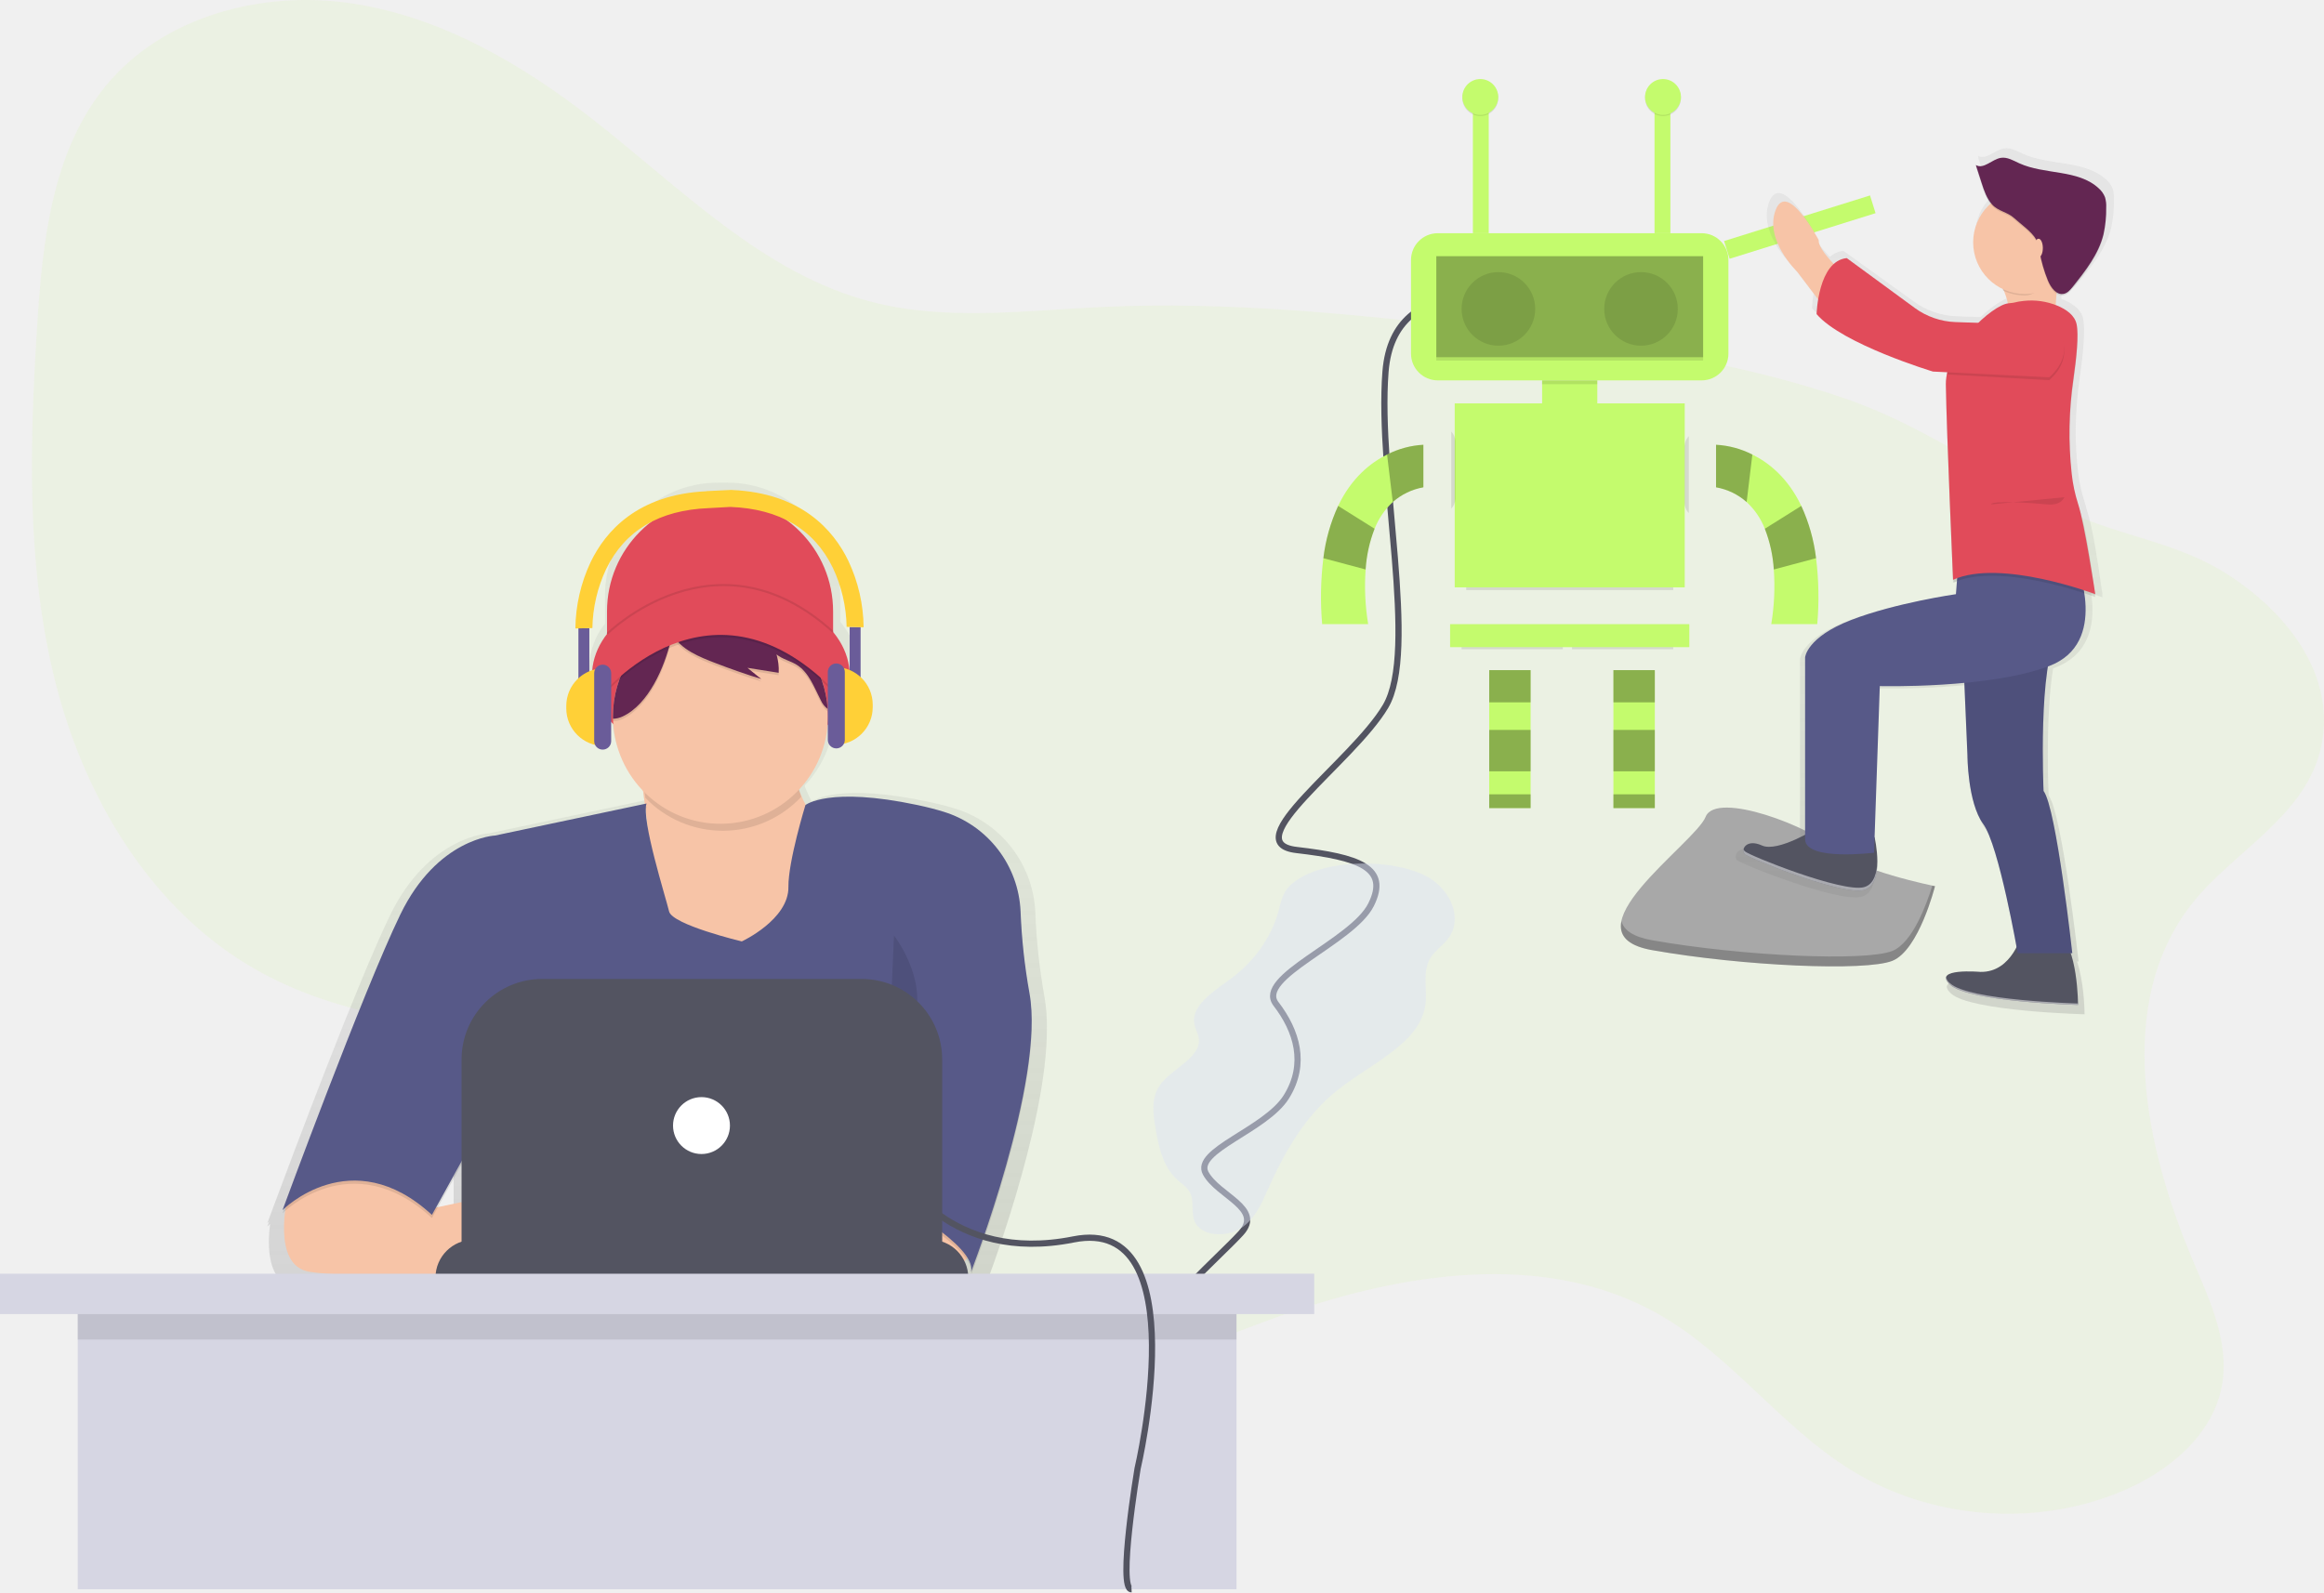
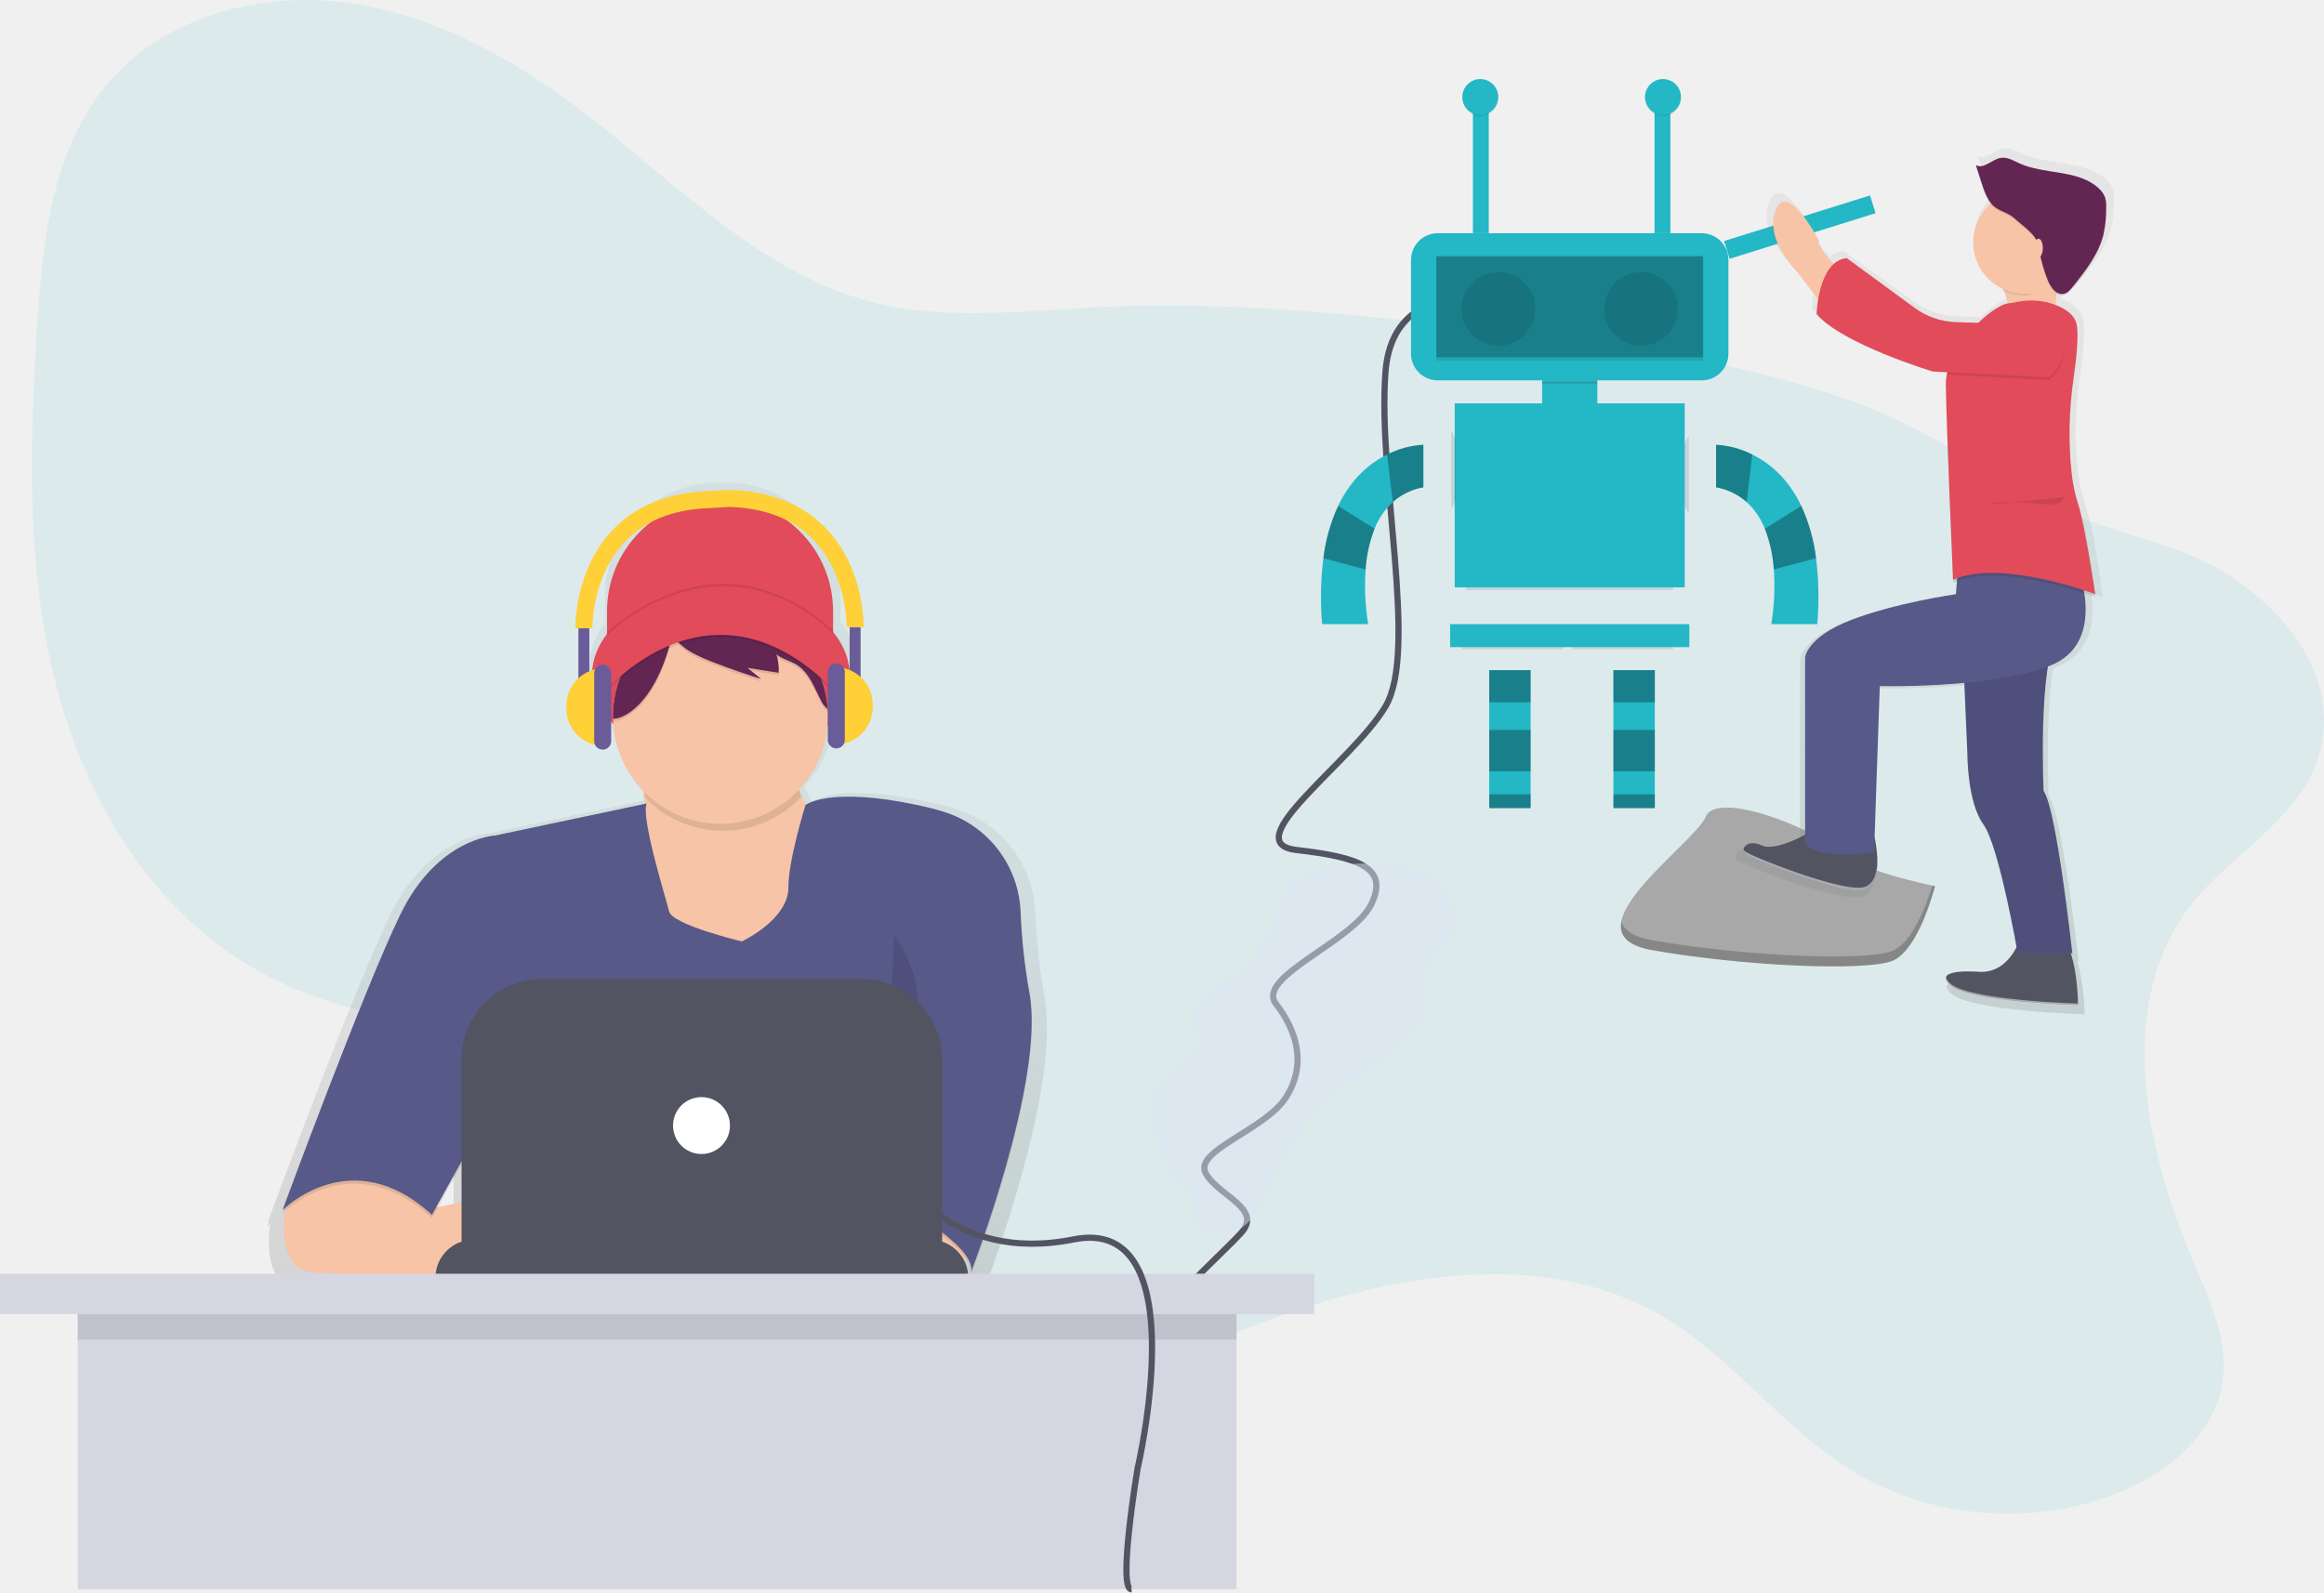
<svg xmlns="http://www.w3.org/2000/svg" xmlns:xlink="http://www.w3.org/1999/xlink" id="afcf7ba7-9a9d-4a96-99b1-c6a86c14369d" data-name="Layer 1" width="1124.677" height="770.768" viewBox="0 0 1124.677 770.768">
  <defs>
    <linearGradient id="f93e83ed-aae3-4939-a31b-02dcc6721011" x1="969.14" y1="556.311" x2="969.14" y2="137.116" gradientUnits="userSpaceOnUse">
      <stop offset="0" stop-color="gray" stop-opacity="0.25" />
      <stop offset="0.535" stop-color="gray" stop-opacity="0.12" />
      <stop offset="1" stop-color="gray" stop-opacity="0.1" />
    </linearGradient>
    <linearGradient id="e0229f75-5a20-4c1d-bfcf-9b57e2e8c95e" x1="355.664" y1="691.671" x2="355.664" y2="298.978" xlink:href="#f93e83ed-aae3-4939-a31b-02dcc6721011" />
  </defs>
-   <path d="M1098.473,502.768c-37.663,47.884-23.031,117.837.902,173.86,8.013,18.757,17.076,38.602,13.695,58.717-4.134,24.598-26.087,42.584-49.137,52.116-42.018,17.377-92.298,13.236-130.906-10.782-33.365-20.756-57.259-54.51-91.193-74.321-56.788-33.154-129.072-20.634-190.736,2.204-43.626,16.157-91.323,37.169-134.672,20.284-30.503-11.881-51.588-40.8-63.076-71.453-5.547-14.8-9.573-30.819-20.165-42.55-6.297-6.974-14.515-11.924-22.933-16.098C333.381,556.63,236.292,577.041,161.627,534.767c-50.426-28.55-82.709-82.406-97.002-138.563S51.996,281.162,55.625,223.328c2.579-41.1,7.206-84.978,33.468-116.699,27.781-33.556,75.458-46.034,118.552-39.656S289.8,96.084,324.165,122.858c42.948,33.462,82.778,75.131,135.509,88.686,35.91,9.231,73.685,4.182,110.722,2.433,61.916-2.923,123.858,3.578,185.433,10.696,58.947,6.815,118.321,14.315,174.477,33.49,39.74,13.57,71.6,38.203,109.125,55.412,24.46,11.218,51.133,14.315,74.292,28.603,28.528,17.6,54.683,48.213,47.373,84.035C1154.147,460.271,1118.463,477.353,1098.473,502.768Z" transform="translate(-37.66167 -65.36599)" fill="#c4fb6d" opacity="0.1" />
+   <path d="M1098.473,502.768c-37.663,47.884-23.031,117.837.902,173.86,8.013,18.757,17.076,38.602,13.695,58.717-4.134,24.598-26.087,42.584-49.137,52.116-42.018,17.377-92.298,13.236-130.906-10.782-33.365-20.756-57.259-54.51-91.193-74.321-56.788-33.154-129.072-20.634-190.736,2.204-43.626,16.157-91.323,37.169-134.672,20.284-30.503-11.881-51.588-40.8-63.076-71.453-5.547-14.8-9.573-30.819-20.165-42.55-6.297-6.974-14.515-11.924-22.933-16.098C333.381,556.63,236.292,577.041,161.627,534.767c-50.426-28.55-82.709-82.406-97.002-138.563S51.996,281.162,55.625,223.328c2.579-41.1,7.206-84.978,33.468-116.699,27.781-33.556,75.458-46.034,118.552-39.656S289.8,96.084,324.165,122.858c42.948,33.462,82.778,75.131,135.509,88.686,35.91,9.231,73.685,4.182,110.722,2.433,61.916-2.923,123.858,3.578,185.433,10.696,58.947,6.815,118.321,14.315,174.477,33.49,39.74,13.57,71.6,38.203,109.125,55.412,24.46,11.218,51.133,14.315,74.292,28.603,28.528,17.6,54.683,48.213,47.373,84.035C1154.147,460.271,1118.463,477.353,1098.473,502.768Z" transform="translate(-37.66167 -65.36599)" fill="#24b7c6" opacity="0.1" />
  <path d="M772.706,212.225s-60.541-17.93-64.541,33.07,16,135,0,162-73.093,66.01-43.047,69.505,45.047,8.495,36.047,26.495-56,35-46,48,15,29,5,45-45,26-39,37,28,17,17,29-42.888,39.296-30.444,39.148" transform="translate(-37.66167 -65.36599)" fill="none" stroke="#535461" stroke-miterlimit="10" stroke-width="3" />
-   <rect x="682.842" y="112.881" width="153.612" height="71.24" rx="12.97" fill="#c4fb6d" />
+   <rect x="682.842" y="112.881" width="153.612" height="71.24" rx="12.97" fill="#24b7c6" />
  <rect x="695.087" y="173.188" width="129.123" height="1.336" opacity="0.1" />
  <rect x="695.087" y="124.012" width="129.123" height="48.978" opacity="0.3" />
  <circle cx="725.141" cy="149.523" r="17.81" opacity="0.1" />
  <circle cx="794.155" cy="149.523" r="17.81" opacity="0.1" />
-   <rect x="746.29" y="184.119" width="26.714" height="15.588" fill="#c4fb6d" />
-   <rect x="703.992" y="195.253" width="111.313" height="89.05" fill="#c4fb6d" />
-   <rect x="701.765" y="302.113" width="115.766" height="11.131" fill="#c4fb6d" />
-   <polygon points="720.689 339.96 720.689 353.317 720.689 373.353 720.689 384.485 720.689 391.164 740.725 391.164 740.725 384.485 740.725 373.353 740.725 353.317 740.725 339.96 740.725 324.376 720.689 324.376 720.689 339.96" fill="#c4fb6d" />
-   <polygon points="780.798 324.376 780.798 339.96 780.798 353.317 780.798 373.353 780.798 384.485 780.798 391.164 800.834 391.164 800.834 384.485 800.834 373.353 800.834 353.317 800.834 339.96 800.834 324.376 780.798 324.376" fill="#c4fb6d" />
-   <path d="M726.492,280.656v20.591a30.119,30.119,0,0,0-14.801,7.135A35.014,35.014,0,0,0,702.88,321.301a65.632,65.632,0,0,0-4.339,19.722,112.766,112.766,0,0,0,1.232,26.458h-22.262a151.971,151.971,0,0,1,.583-31.932,84.744,84.744,0,0,1,7.145-25.308c6.45-13.528,15.623-20.867,23.683-24.853A43.74,43.74,0,0,1,726.492,280.656Z" transform="translate(-37.66167 -65.36599)" fill="#c4fb6d" />
+   <rect x="746.29" y="184.119" width="26.714" height="15.588" fill="#24b7c6" />
+   <rect x="703.992" y="195.253" width="111.313" height="89.05" fill="#24b7c6" />
+   <rect x="701.765" y="302.113" width="115.766" height="11.131" fill="#24b7c6" />
+   <polygon points="720.689 339.96 720.689 353.317 720.689 373.353 720.689 384.485 720.689 391.164 740.725 391.164 740.725 384.485 740.725 373.353 740.725 353.317 740.725 339.96 740.725 324.376 720.689 324.376 720.689 339.96" fill="#24b7c6" />
+   <polygon points="780.798 324.376 780.798 339.96 780.798 353.317 780.798 373.353 780.798 384.485 780.798 391.164 800.834 391.164 800.834 384.485 800.834 373.353 800.834 353.317 800.834 339.96 800.834 324.376 780.798 324.376" fill="#24b7c6" />
+   <path d="M726.492,280.656v20.591a30.119,30.119,0,0,0-14.801,7.135A35.014,35.014,0,0,0,702.88,321.301a65.632,65.632,0,0,0-4.339,19.722,112.766,112.766,0,0,0,1.232,26.458h-22.262a151.971,151.971,0,0,1,.583-31.932,84.744,84.744,0,0,1,7.145-25.308c6.45-13.528,15.623-20.867,23.683-24.853A43.74,43.74,0,0,1,726.492,280.656Z" transform="translate(-37.66167 -65.36599)" fill="#24b7c6" />
  <rect x="720.689" y="324.376" width="20.036" height="15.584" opacity="0.3" />
  <rect x="720.689" y="353.317" width="20.036" height="20.036" opacity="0.3" />
  <rect x="720.689" y="384.485" width="20.036" height="6.679" opacity="0.3" />
  <rect x="780.798" y="324.376" width="20.036" height="15.584" opacity="0.3" />
  <rect x="780.798" y="353.317" width="20.036" height="20.036" opacity="0.3" />
  <rect x="780.798" y="384.485" width="20.036" height="6.679" opacity="0.3" />
  <path d="M726.492,280.656v20.591a30.119,30.119,0,0,0-14.801,7.135l-2.77-22.993A43.74,43.74,0,0,1,726.492,280.656Z" transform="translate(-37.66167 -65.36599)" opacity="0.3" />
  <path d="M702.88,321.301a65.632,65.632,0,0,0-4.339,19.722l-20.448-5.474a84.744,84.744,0,0,1,7.145-25.308Z" transform="translate(-37.66167 -65.36599)" opacity="0.3" />
-   <path d="M868.128,280.656v20.591a30.119,30.119,0,0,1,14.801,7.135,35.014,35.014,0,0,1,8.811,12.92,65.632,65.632,0,0,1,4.339,19.722,112.766,112.766,0,0,1-1.232,26.458h22.262a151.97,151.97,0,0,0-.583-31.932,84.744,84.744,0,0,0-7.145-25.308c-6.45-13.528-15.623-20.867-23.683-24.853A43.74,43.74,0,0,0,868.128,280.656Z" transform="translate(-37.66167 -65.36599)" fill="#c4fb6d" />
+   <path d="M868.128,280.656v20.591a30.119,30.119,0,0,1,14.801,7.135,35.014,35.014,0,0,1,8.811,12.92,65.632,65.632,0,0,1,4.339,19.722,112.766,112.766,0,0,1-1.232,26.458h22.262a151.97,151.97,0,0,0-.583-31.932,84.744,84.744,0,0,0-7.145-25.308c-6.45-13.528-15.623-20.867-23.683-24.853A43.74,43.74,0,0,0,868.128,280.656Z" transform="translate(-37.66167 -65.36599)" fill="#24b7c6" />
  <path d="M868.128,280.656v20.591a30.119,30.119,0,0,1,14.801,7.135l2.77-22.993A43.74,43.74,0,0,0,868.128,280.656Z" transform="translate(-37.66167 -65.36599)" opacity="0.3" />
  <path d="M891.74,321.301a65.632,65.632,0,0,1,4.339,19.722l20.448-5.474a84.744,84.744,0,0,0-7.145-25.308Z" transform="translate(-37.66167 -65.36599)" opacity="0.3" />
  <rect x="746.29" y="184.119" width="26.714" height="1.845" opacity="0.1" />
  <path d="M854.944,276.485V313.768a7.768,7.768,0,0,1-2.07-5.285V281.765A7.755,7.755,0,0,1,854.944,276.485Z" transform="translate(-37.66167 -65.36599)" opacity="0.1" />
  <path d="M742.049,278.944v27.91a7.76,7.76,0,0,1-2.075,4.722V274.221A7.76,7.76,0,0,1,742.049,278.944Z" transform="translate(-37.66167 -65.36599)" opacity="0.1" />
  <rect x="709.559" y="284.305" width="100.18" height="1.319" opacity="0.1" />
  <rect x="707.331" y="313.247" width="48.976" height="1.022" opacity="0.1" />
  <rect x="760.763" y="313.247" width="48.976" height="1.022" opacity="0.1" />
-   <rect x="712.794" y="46.953" width="7.666" height="65.928" fill="#c4fb6d" />
-   <rect x="800.698" y="46.953" width="7.666" height="65.928" fill="#c4fb6d" />
+   <rect x="712.794" y="46.953" width="7.666" height="65.928" fill="#24b7c6" />
+   <rect x="800.698" y="46.953" width="7.666" height="65.928" fill="#24b7c6" />
  <circle cx="716.372" cy="47.464" r="8.688" opacity="0.1" />
-   <circle cx="716.372" cy="46.953" r="8.688" fill="#c4fb6d" />
+   <circle cx="716.372" cy="46.953" r="8.688" fill="#24b7c6" />
  <circle cx="804.787" cy="47.464" r="8.688" opacity="0.1" />
-   <circle cx="804.787" cy="46.953" r="8.688" fill="#c4fb6d" />
+   <circle cx="804.787" cy="46.953" r="8.688" fill="#24b7c6" />
  <path d="M661.667,494.291c-3.418,3.422-4.198,8.123-5.412,12.481-3.467,12.443-11.63,23.922-23.008,32.352-8.334,6.175-19.506,13.013-17.531,22.227.472,2.202,1.72,4.256,2.047,6.477,1.419,9.61-13.272,14.674-18.959,23.083-4.236,6.265-3.104,14.025-1.845,21.161,1.541,8.734,3.405,18.052,10.571,24.482,1.933,1.735,4.238,3.241,5.587,5.333,3.023,4.688.395,10.832,3.143,15.64,3.664,6.41,15.203,6.689,21.899,2.366s9.791-11.428,12.758-18.091c8.02-18.007,17.88-36.074,34.549-49.187,15.982-12.572,39.231-22.326,41.974-40.626,1.176-7.847-1.803-16.446,2.747-23.359,2.15-3.267,5.744-5.688,8.178-8.809,7.251-9.3,1.852-22.753-8.765-29.357C713.569,480.49,675.61,480.329,661.667,494.291Z" transform="translate(-37.66167 -65.36599)" fill="#dee3f3" opacity="0.5" />
-   <rect x="871.666" y="170.795" width="74" height="9" transform="translate(-48.58986 213.6048) rotate(-17.35148)" fill="#c4fb6d" />
+   <rect x="871.666" y="170.795" width="74" height="9" transform="translate(-48.58986 213.6048) rotate(-17.35148)" fill="#24b7c6" />
  <path d="M974.087,494.311s-38.724-7.745-49.05-18.071-56.795-28.397-61.958-15.49-69.703,56.795-25.816,64.54,103.263,10.326,116.171,5.163S974.087,494.311,974.087,494.311Z" transform="translate(-37.66167 -65.36599)" fill="#a8a8a8" />
  <path d="M837.262,520.494c43.887,7.745,103.263,10.326,116.171,5.163,9.83-3.932,16.661-22.824,19.362-31.616.817.174,1.291.269,1.291.269s-7.745,30.979-20.653,36.142-72.284,2.582-116.171-5.163c-12.668-2.236-16.291-7.486-14.927-14.13C823.419,515.495,827.833,518.83,837.262,520.494Z" transform="translate(-37.66167 -65.36599)" opacity="0.2" />
  <path d="M1060.083,156.703a11.375,11.375,0,0,0-3.205-4.441c-10.39-9.471-27.197-6.6-40.099-12.385-2.972-1.333-6.021-3.181-9.248-2.675-4.506.707-8.696,5.838-12.625,3.561l.281.857c-.094-.046-.188-.092-.281-.146q1.445,4.401,2.89,8.802c1.109,3.379,2.279,6.857,4.437,9.67a25.319,25.319,0,0,0,6.123,42.112c.136.295.271.59.403.889.122.055.248.103.372.156a29.562,29.562,0,0,1,1.907,6.131c-3.344.462-9.173,4.16-14.908,9.621l-11.467-.392a37.499,37.499,0,0,1-20.602-7.004L929.772,186.807a11.476,11.476,0,0,0-6.57,2.904c-4.258-4.436-7.871-9.071-7.564-11.786,0,0-15.946-29.844-21.744-14.922S904.766,193.558,904.766,193.558l10.575,13.7a57.635,57.635,0,0,0-.79,7.262c13.047,14.922,58.709,28.423,58.709,28.423l7.12.345c.015.131.027.241.04.35a24.244,24.244,0,0,0-.637,5.701c.004.276.009.564.014.853-.002.189-.017.38-.014.568.362,23.805,3.624,96.639,3.624,96.639.635-.283,1.29-.542,1.957-.785l-.508,6.47s-30.442,4.263-52.911,12.79-23.194,18.475-23.194,18.475v87.781c-6.42,3.294-16.546,7.622-21.744,5.306-5.643-2.515-8.741-.402-9.301,1.804h0v0a2.8,2.8,0,0,0-.025,1.326l.007.027a2.376,2.376,0,0,0,.216.563l.022.042a2.257,2.257,0,0,0,.383.503c2.174,2.132,49.287,20.607,60.159,17.765a7.515,7.515,0,0,0,.985-.332c.104-.043.198-.101.299-.148.201-.095.405-.187.592-.298.112-.066.212-.146.32-.218.163-.109.329-.214.481-.335.106-.084.201-.181.302-.271.14-.125.282-.246.413-.381.095-.099.18-.208.27-.312.123-.142.249-.281.363-.432.082-.109.156-.227.233-.34.11-.16.221-.318.322-.486.069-.116.131-.239.197-.359.097-.178.196-.356.285-.542.057-.12.108-.246.162-.369.086-.198.172-.395.25-.6.046-.121.086-.246.129-.369.076-.218.151-.436.218-.661.035-.117.065-.236.098-.355.066-.24.13-.481.187-.727.025-.109.047-.221.071-.331.056-.262.109-.526.156-.794.017-.099.032-.199.048-.298.046-.286.089-.574.125-.865.01-.083.019-.167.029-.251.036-.312.068-.624.094-.94.005-.066.01-.132.015-.198q.039-.505.063-1.013c.002-.045.004-.09.006-.136q.023-.543.03-1.085l.001-.068a59.5,59.5,0,0,0-1.399-12.604h0l2.63-74.784a407.789,407.789,0,0,0,42.653-1.571l1.56,35.679s0,23.449,7.973,34.108c6.823,9.122,14.707,49.465,16.839,60.911-2.93,5.585-8.533,12.492-18.289,12.279,0,0-18.358-1.587-17.322,3.462l.002.009a2.603,2.603,0,0,0,.115.387l.012.033a3.586,3.586,0,0,0,.199.423l.017.028c.073.13.159.265.254.403.019.028.038.056.059.085.107.149.224.301.357.458l.033.038c.122.143.258.289.402.439.04.041.08.083.122.125.164.165.337.332.529.506,9.422,8.527,64.508,9.948,64.508,9.948l-0-.033-0-.022-.001-.106-0-.031c-0-.054-.001-.123-.002-.198l-0-.029c-.032-2.467-.36-15.415-3.659-25.161h.764s-7.973-71.769-14.496-80.296c0,0-1.733-37.843,2.179-61.56.24-.087.483-.172.72-.261,18.272-6.824,19.569-23.631,17.687-35.98,3.457,1.111,5.507,1.872,5.507,1.872s-.063-.537-.181-1.487c.116.042.181.066.181.066s-.349-2.256-.922-5.779c-1.307-9.683-3.84-26.604-6.536-34.593-.435-1.756-.853-3.257-1.24-4.395a75.118,75.118,0,0,1-3.191-14.761,174.943,174.943,0,0,1-1.12-19.573,187.885,187.885,0,0,1,2.004-26.112c1.107-7.552,2.103-16.141,2.019-22.139a29.522,29.522,0,0,0-.436-6.238c-.968-4.428-5.239-7.308-9.681-9.14-.286-.118-.579-.215-.868-.325.108-1.679.25-3.58.433-5.586a4.775,4.775,0,0,0,3.694.748c1.909-.418,3.279-2.012,4.499-3.511,6.424-7.89,13.02-16.114,15.488-25.915a55.991,55.991,0,0,0,1.358-13.344q.002-.368,0-.737A14.512,14.512,0,0,0,1060.083,156.703Z" transform="translate(-37.66167 -65.36599)" fill="url(#f93e83ed-aae3-4939-a31b-02dcc6721011)" />
  <path d="M1001.594,195.164s9.733,14.599,7.647,21.551,22.941,2.781,22.941,2.781.695-27.112,5.561-33.369S1001.594,195.164,1001.594,195.164Z" transform="translate(-37.66167 -65.36599)" fill="#f7c4a7" />
  <path d="M937.29,204.549s-20.16-16.684-19.465-22.941c0,0-15.294-29.198-20.855-14.599S907.397,196.902,907.397,196.902l19.465,25.722Z" transform="translate(-37.66167 -65.36599)" fill="#f7c4a7" />
  <path d="M916.782,466.285s-18.77,11.818-26.417,8.342-10.428,2.086-8.342,4.171,47.272,20.16,57.7,17.38,5.124-25.553,5.124-25.553Z" transform="translate(-37.66167 -65.36599)" fill="#535461" />
  <path d="M1016.193,517.033s-4.519,19.117-20.16,18.77c0,0-23.636-2.086-14.599,6.257s61.871,9.733,61.871,9.733,0-28.502-9.733-34.759S1016.193,517.033,1016.193,517.033Z" transform="translate(-37.66167 -65.36599)" fill="#535461" />
  <path d="M987.691,382.168l2.086,48.663s0,22.941,7.647,33.369,16.684,62.566,16.684,62.566h26.417s-7.647-70.213-13.904-78.555c0,0-2.781-61.871,6.952-75.775Z" transform="translate(-37.66167 -65.36599)" fill="#575988" />
  <path d="M987.691,382.168l2.086,48.663s0,22.941,7.647,33.369,16.684,62.566,16.684,62.566h26.417s-7.647-70.213-13.904-78.555c0,0-2.781-61.871,6.952-75.775Z" transform="translate(-37.66167 -65.36599)" opacity="0.1" />
  <path d="M1042.61,338.371s15.989,38.235-13.208,49.358-82.031,9.733-82.031,9.733l-2.781,80.641s-32.674,4.171-33.369-6.257v-88.288s.695-9.733,22.246-18.075,50.748-12.513,50.748-12.513l1.39-18.075Z" transform="translate(-37.66167 -65.36599)" fill="#575988" />
  <path d="M1016.991,212.415a33.266,33.266,0,0,1,16.334,2.309c4.26,1.792,8.357,4.609,9.285,8.942,1.099,5.131-.12,16.638-1.518,26.372a181.635,181.635,0,0,0-.848,46.085c.717,6.386,1.705,11.955,3.061,14.441,4.171,7.647,8.342,43.796,8.342,43.796s-45.882-17.38-68.823-6.952c0,0-3.128-71.256-3.476-94.545-.269-18.033,22.593-38.583,30.24-39.278C1014.07,213.179,1012.538,212.877,1016.991,212.415Z" transform="translate(-37.66167 -65.36599)" opacity="0.1" />
  <path d="M1016.991,211.025a33.266,33.266,0,0,1,16.334,2.309c4.26,1.792,8.357,4.609,9.285,8.942,1.099,5.131-.12,16.638-1.518,26.372a181.635,181.635,0,0,0-.848,46.085,74.75,74.75,0,0,0,3.061,14.441c3.128,9.385,8.342,43.796,8.342,43.796s-45.882-17.38-68.823-6.952c0,0-3.128-71.256-3.476-94.545-.269-18.033,22.593-38.583,30.24-39.278C1014.07,211.789,1012.538,211.487,1016.991,211.025Z" transform="translate(-37.66167 -65.36599)" fill="#e14b5a" />
  <path d="M1029.402,249.388l-49.358-2.781s-3.141-24.198,3.984-23.95l48.85,1.704S1043.305,236.875,1029.402,249.388Z" transform="translate(-37.66167 -65.36599)" opacity="0.1" />
  <path d="M1029.402,247.998,973.092,245.217s-43.796-13.208-56.31-27.807c0,0,.695-25.722,14.599-27.112l32.887,24.117a35.507,35.507,0,0,0,19.76,6.852l48.85,1.704S1043.305,235.485,1029.402,247.998Z" transform="translate(-37.66167 -65.36599)" fill="#e14b5a" />
  <path d="M1031.835,198.292c.826-6.592,3.816-8.779,5.909-11.47,4.866-6.257-36.149,9.037-36.149,9.037a73.743,73.743,0,0,1,5.544,10.229,24.923,24.923,0,0,0,10.445,2.285C1023.631,208.372,1027.509,201.863,1031.835,198.292Z" transform="translate(-37.66167 -65.36599)" opacity="0.1" />
  <circle cx="979.922" cy="117.285" r="25.027" fill="#f7c4a7" />
  <path d="M1001.78,165.109c-2.665-2.911-3.946-6.794-5.155-10.551l-2.772-8.611c3.769,2.227,7.787-2.792,12.109-3.484,3.095-.496,6.019,1.313,8.87,2.617,12.374,5.66,28.495,2.851,38.46,12.116a11.123,11.123,0,0,1,3.074,4.345,14.537,14.537,0,0,1,.558,4.9,55.834,55.834,0,0,1-1.303,13.055c-2.366,9.589-8.693,17.634-14.855,25.353-1.171,1.467-2.484,3.026-4.315,3.435-3.577.799-6.345-3.068-7.729-6.461a68.753,68.753,0,0,1-4.033-13.952,18.281,18.281,0,0,0-1.652-5.897c-2.154-3.819-7.464-7.432-10.693-10.39C1009.17,168.676,1004.745,168.347,1001.78,165.109Z" transform="translate(-37.66167 -65.36599)" opacity="0.1" />
  <path d="M1001.78,164.414c-2.665-2.911-3.946-6.794-5.155-10.551l-2.772-8.611c3.769,2.227,7.787-2.792,12.109-3.484,3.095-.496,6.019,1.313,8.87,2.617,12.374,5.66,28.495,2.851,38.46,12.116a11.123,11.123,0,0,1,3.074,4.345,14.537,14.537,0,0,1,.558,4.9,55.834,55.834,0,0,1-1.303,13.055c-2.366,9.589-8.693,17.634-14.855,25.353-1.171,1.467-2.484,3.026-4.315,3.435-3.577.799-6.345-3.068-7.729-6.461a68.753,68.753,0,0,1-4.033-13.952,18.281,18.281,0,0,0-1.652-5.897c-2.154-3.819-7.464-7.432-10.693-10.39C1009.17,167.981,1004.745,167.652,1001.78,164.414Z" transform="translate(-37.66167 -65.36599)" fill="#632652" />
  <ellipse cx="986.526" cy="120.065" rx="2.086" ry="4.519" fill="#f7c4a7" />
  <path d="M1036.701,306.045s-1.39,4.171-8.342,3.476-27.112-2.086-27.112,0" transform="translate(-37.66167 -65.36599)" opacity="0.1" />
  <path d="M981.434,541.364a5.889,5.889,0,0,1-2.023-2.901c-.182.903.376,2.076,2.023,3.596,9.037,8.342,61.871,9.733,61.871,9.733s0-.246-.008-.695C1042.964,551.088,990.443,549.68,981.434,541.364Z" transform="translate(-37.66167 -65.36599)" fill="#fff" opacity="0.5" />
  <path d="M939.723,494.787c-10.428,2.781-55.614-15.294-57.7-17.38a2.257,2.257,0,0,1-.578-1.016,2.499,2.499,0,0,0,.578,2.407c2.086,2.086,47.272,20.16,57.7,17.38,5.367-1.431,6.563-8.157,6.464-14.35C946.085,487.602,944.69,493.463,939.723,494.787Z" transform="translate(-37.66167 -65.36599)" fill="#fff" opacity="0.5" />
  <path d="M543.159,548.066A298.407,298.407,0,0,1,538.683,507.017v-0a54.99,54.99,0,0,0-38.697-50.218c-3.949-1.215-8.304-2.351-13.106-3.37-42.128-8.948-54.926-1.135-56.38-.108a54.018,54.018,0,0,1-3.189-6.966c-.072-.244-.138-.491-.206-.737a53.933,53.933,0,0,0,14.41-32.494c7.027-7.126,11.132-15.722,11.132-24.978,0-7.96-3.04-15.432-8.359-21.9V353.684a54.705,54.705,0,0,0-54.705-54.705h-4.436a54.705,54.705,0,0,0-54.705,54.705v13.559a33.959,33.959,0,0,0-7.563,20.902c0,9.061,3.938,17.489,10.697,24.525a53.942,53.942,0,0,0,15.014,33.545c.296,2.054.6,4.266.899,6.597L274.113,468.754s-29.059,1.194-47.768,39.807c-15.839,32.688-47.367,116.725-56.669,141.744l-0,0-0.0 0c-1.686,4.534-2.643,7.133-2.643,7.133s.308-.312.901-.845c-.585,1.581-.901,2.437-.901,2.437s.458-.462,1.327-1.223c-1.32,10.47-1.509,28.441,12.207,30.68,11.497,1.877,41.112,2.648,63.492,2.964v.021h1.552c14.83.199,26.113.199,26.113.199v-.199H512.355V689.006a16.586,16.586,0,0,0-1.326-6.518q.173-.2.335-.402a13.208,13.208,0,0,1,2.497,5.79,5.796,5.796,0,0,1-.113.611s.05-.128.142-.368a6.196,6.196,0,0,1-.142,1.961s30.873-79.548,30.543-127.045A80.473,80.473,0,0,0,543.159,548.066ZM350.72,463.554a55.192,55.192,0,0,1-.764-6.86l.002-.063C350.224,458.864,350.481,461.18,350.72,463.554Zm-93.525,170.862V653.375l-11.884,2.538Z" transform="translate(-37.66167 -65.36599)" fill="url(#e0229f75-5a20-4c1d-bfcf-9b57e2e8c95e)" />
  <path d="M348.466,241.263h0A54.705,54.705,0,0,1,403.171,295.969v23.336a0,0,0,0,1,0,0H293.76a0,0,0,0,1,0,0V295.969A54.705,54.705,0,0,1,348.466,241.263Z" fill="#e14b5a" />
  <ellipse cx="348.848" cy="326.956" rx="62.356" ry="42.846" fill="#e14b5a" />
  <path d="M346.533,433.829s13.007,68.095,0,86.457,39.786,25.631,39.786,25.631L441.024,526.025l7.651-48.967s-33.282-18.745-26.396-56.618Z" transform="translate(-37.66167 -65.36599)" fill="#f7c4a7" />
  <path d="M507.971,663.362s3.443,14.92-15.302,17.598A106.009,106.009,0,0,1,459.313,680.562l-4.135-37.476h43.611Z" transform="translate(-37.66167 -65.36599)" fill="#f7c4a7" />
  <path d="M176.923,644.265s-8.278,33.634,10.467,36.694,87.605,3.06,87.605,3.06V644.234l-31.172,6.658-29.271-28.081Z" transform="translate(-37.66167 -65.36599)" fill="#f7c4a7" />
  <path d="M350.55,455.826l-73.259,15.493s-27.927,1.148-45.907,38.255S174.383,652.65,174.383,652.65s33.282-33.665,72.303,2.295l26.014-47.054-5.738,74.598H468.568v-35.195s42.081,22.571,39.021,35.195c0,0,36.009-92.781,28.265-134.948a286.777,286.777,0,0,1-4.302-39.45v-0A52.847,52.847,0,0,0,494.362,459.83c-3.795-1.168-7.981-2.259-12.596-3.239-43.229-9.181-54.323,0-54.323,0s-8.374,27.246-8.225,39.594c.191,15.876-22.571,26.396-22.571,26.396s-33.665-8.034-35.195-14.537S347.872,463.477,350.55,455.826Z" transform="translate(-37.66167 -65.36599)" opacity="0.1" />
  <path d="M350.55,454.296,277.291,469.789S249.364,470.937,231.384,508.045,174.383,651.12,174.383,651.12s33.282-33.665,72.303,2.295l26.014-47.054-5.738,74.598H468.568v-35.195s42.081,22.571,39.021,35.195c0,0,36.009-92.781,28.265-134.948a286.777,286.777,0,0,1-4.302-39.45v-0a52.847,52.847,0,0,0-37.19-48.262c-3.795-1.168-7.981-2.259-12.596-3.239-43.229-9.181-54.323,0-54.323,0s-8.374,27.246-8.225,39.594c.191,15.876-22.571,26.396-22.571,26.396s-33.665-8.034-35.195-14.537S347.872,461.947,350.55,454.296Z" transform="translate(-37.66167 -65.36599)" fill="#575988" />
  <path d="M425.423,451.045a51.781,51.781,0,0,1-1.996-27.162l-75.746,13.389s1.093,5.724,2.329,14.301a52.019,52.019,0,0,0,75.413-.528Z" transform="translate(-37.66167 -65.36599)" opacity="0.1" />
  <path d="M438.346,412.023a52.027,52.027,0,0,1-104.04,1.262c-.011-.421-.015-.842-.015-1.262a52.039,52.039,0,0,1,29.166-46.752q2.341-1.142,4.809-2.058a52.399,52.399,0,0,1,26.798-2.487.029.029,0,0,0,.019.004,51.987,51.987,0,0,1,43.148,47.846Q438.346,410.286,438.346,412.023Z" transform="translate(-37.66167 -65.36599)" fill="#f7c4a7" />
  <g opacity="0.1">
    <path d="M368.193,364.434a.767.767,0,0,1,.073-.046q-2.467.912-4.809,2.058a52.039,52.039,0,0,0-29.166,46.752c0,.421.004.842.015,1.262a11.557,11.557,0,0,0,4.667-1.121c12.686-5.918,20.295-24.032,23.282-36.664C363.327,372.154,364.352,367.058,368.193,364.434Z" transform="translate(-37.66167 -65.36599)" />
    <path d="M408.017,365.895a51.597,51.597,0,0,0-12.934-3.99,16.69,16.69,0,0,1,9.288,5.834,23.786,23.786,0,0,1,2.843,5.069,52.167,52.167,0,0,0-43.758.907c3.267,7.158,13.393,11.063,20.153,13.676q11.104,4.287,22.467,7.839-3.345-2.72-6.691-5.432,7.552,1.199,15.107,2.402a26.169,26.169,0,0,0-1.055-8.905c2.876,2.332,6.732,3.114,9.872,5.095,5.888,3.711,8.336,10.872,11.546,17.047a11.01,11.01,0,0,0,3.374,4.315A52.049,52.049,0,0,0,408.017,365.895Z" transform="translate(-37.66167 -65.36599)" />
  </g>
  <path d="M368.193,363.259a.767.767,0,0,1,.073-.046q-2.467.912-4.809,2.058a52.039,52.039,0,0,0-29.166,46.752c0,.421.004.842.015,1.262a11.557,11.557,0,0,0,4.667-1.121c12.686-5.918,20.295-24.032,23.282-36.664C363.327,370.979,364.352,365.883,368.193,363.259Z" transform="translate(-37.66167 -65.36599)" fill="#632652" />
  <path d="M408.017,364.72a51.597,51.597,0,0,0-12.934-3.99,16.69,16.69,0,0,1,9.288,5.834,23.786,23.786,0,0,1,2.843,5.069,52.167,52.167,0,0,0-43.758.907c3.267,7.158,13.393,11.063,20.153,13.676q11.104,4.287,22.467,7.839-3.345-2.72-6.691-5.432,7.552,1.199,15.107,2.402a26.169,26.169,0,0,0-1.055-8.905c2.876,2.332,6.732,3.114,9.872,5.095,5.888,3.711,8.336,10.872,11.546,17.047a11.01,11.01,0,0,0,3.374,4.315A52.049,52.049,0,0,0,408.017,364.72Z" transform="translate(-37.66167 -65.36599)" fill="#632652" />
  <path d="M328.362,403.443s53.558-66.565,115.532,0l-5.356-14.92s-29.074-42.464-49.732-33.282-40.933,15.685-40.933,15.685Z" transform="translate(-37.66167 -65.36599)" opacity="0.1" />
  <path d="M328.362,402.268s53.558-66.565,115.532,0l-5.356-14.92s-29.074-42.464-49.732-33.282S347.872,369.751,347.872,369.751Z" transform="translate(-37.66167 -65.36599)" fill="#e14b5a" />
  <path d="M284.368,545.726s-11.477,30.604,4.591,58.148-14.155,39.021-14.155,39.021" transform="translate(-37.66167 -65.36599)" opacity="0.1" />
  <path d="M470.289,518.182s19.893,25.249,6.886,47.819-12.242,76.894-12.242,76.894" transform="translate(-37.66167 -65.36599)" opacity="0.1" />
  <path d="M229.109,600.1H450.225a18.363,18.363,0,0,1,18.363,18.363v0a0,0,0,0,1,0,0H210.746a0,0,0,0,1,0,0v0a18.363,18.363,0,0,1,18.363-18.363Z" fill="#535461" />
  <path d="M262.37,473.857h154.593a39,39,0,0,1,39,39V604.308a0,0,0,0,1,0,0H223.37a0,0,0,0,1,0,0V512.857A39,39,0,0,1,262.37,473.857Z" fill="#535461" />
  <circle cx="339.476" cy="544.821" r="13.772" fill="#fff" />
  <path d="M331.422,372.233s52.639-52.611,109.411-.959" transform="translate(-37.66167 -65.36599)" fill="none" stroke="#000" stroke-miterlimit="10" opacity="0.1" />
  <rect x="411.186" y="303.516" width="5.287" height="29.959" fill="#6a5c99" />
  <path d="M404.137,322.901h0a18.21,18.21,0,0,1,18.21,18.21v1.175a18.21,18.21,0,0,1-18.21,18.21h0a0,0,0,0,1,0,0V322.901a0,0,0,0,1,0,0Z" fill="#ffd037" />
  <rect x="400.613" y="321.138" width="8.224" height="41.12" rx="4.112" fill="#6a5c99" />
  <rect x="317.581" y="369.469" width="5.287" height="29.959" transform="translate(602.7864 703.5308) rotate(-180)" fill="#6a5c99" />
  <path d="M311.706,388.854h0a18.21,18.21,0,0,1,18.21,18.21v1.175a18.21,18.21,0,0,1-18.21,18.21h0a0,0,0,0,1,0,0V388.854A0,0,0,0,1,311.706,388.854Z" transform="translate(603.9612 749.9373) rotate(180)" fill="#ffd037" />
  <rect x="325.217" y="387.092" width="8.224" height="41.12" rx="4.112" transform="translate(620.9965 749.9373) rotate(-180)" fill="#6a5c99" />
  <path d="M448.221,336.86c-7.158-14.884-22.749-32.88-56.357-34.316l.003-.041-.403.019-.026-.001-0.0.003-11.906.567.001.058c-33.386,1.537-48.904,19.462-56.039,34.299a77.157,77.157,0,0,0-7.381,32.122l4.111-.101,4.111-.094a69.963,69.963,0,0,1,6.695-28.62c9.064-18.615,25.739-28.516,49.563-29.429l-0-.007,10.53-.583-0.0.003c23.824.913,40.499,10.815,49.563,29.429a69.963,69.963,0,0,1,6.695,28.62l4.111.094,4.111.101A77.157,77.157,0,0,0,448.221,336.86Z" transform="translate(-37.66167 -65.36599)" fill="#ffd037" />
  <rect x="37.615" y="618.704" width="560.778" height="150.562" fill="#d6d6e3" />
  <rect x="37.615" y="628.838" width="560.778" height="19.544" opacity="0.1" />
  <rect y="616.533" width="636.004" height="19.544" fill="#d6d6e3" />
  <path d="M473.166,633.295s24,44,84,32,31,111,31,111-9.817,58.676-2.909,58.338" transform="translate(-37.66167 -65.36599)" fill="none" stroke="#535461" stroke-miterlimit="10" stroke-width="3" />
</svg>
